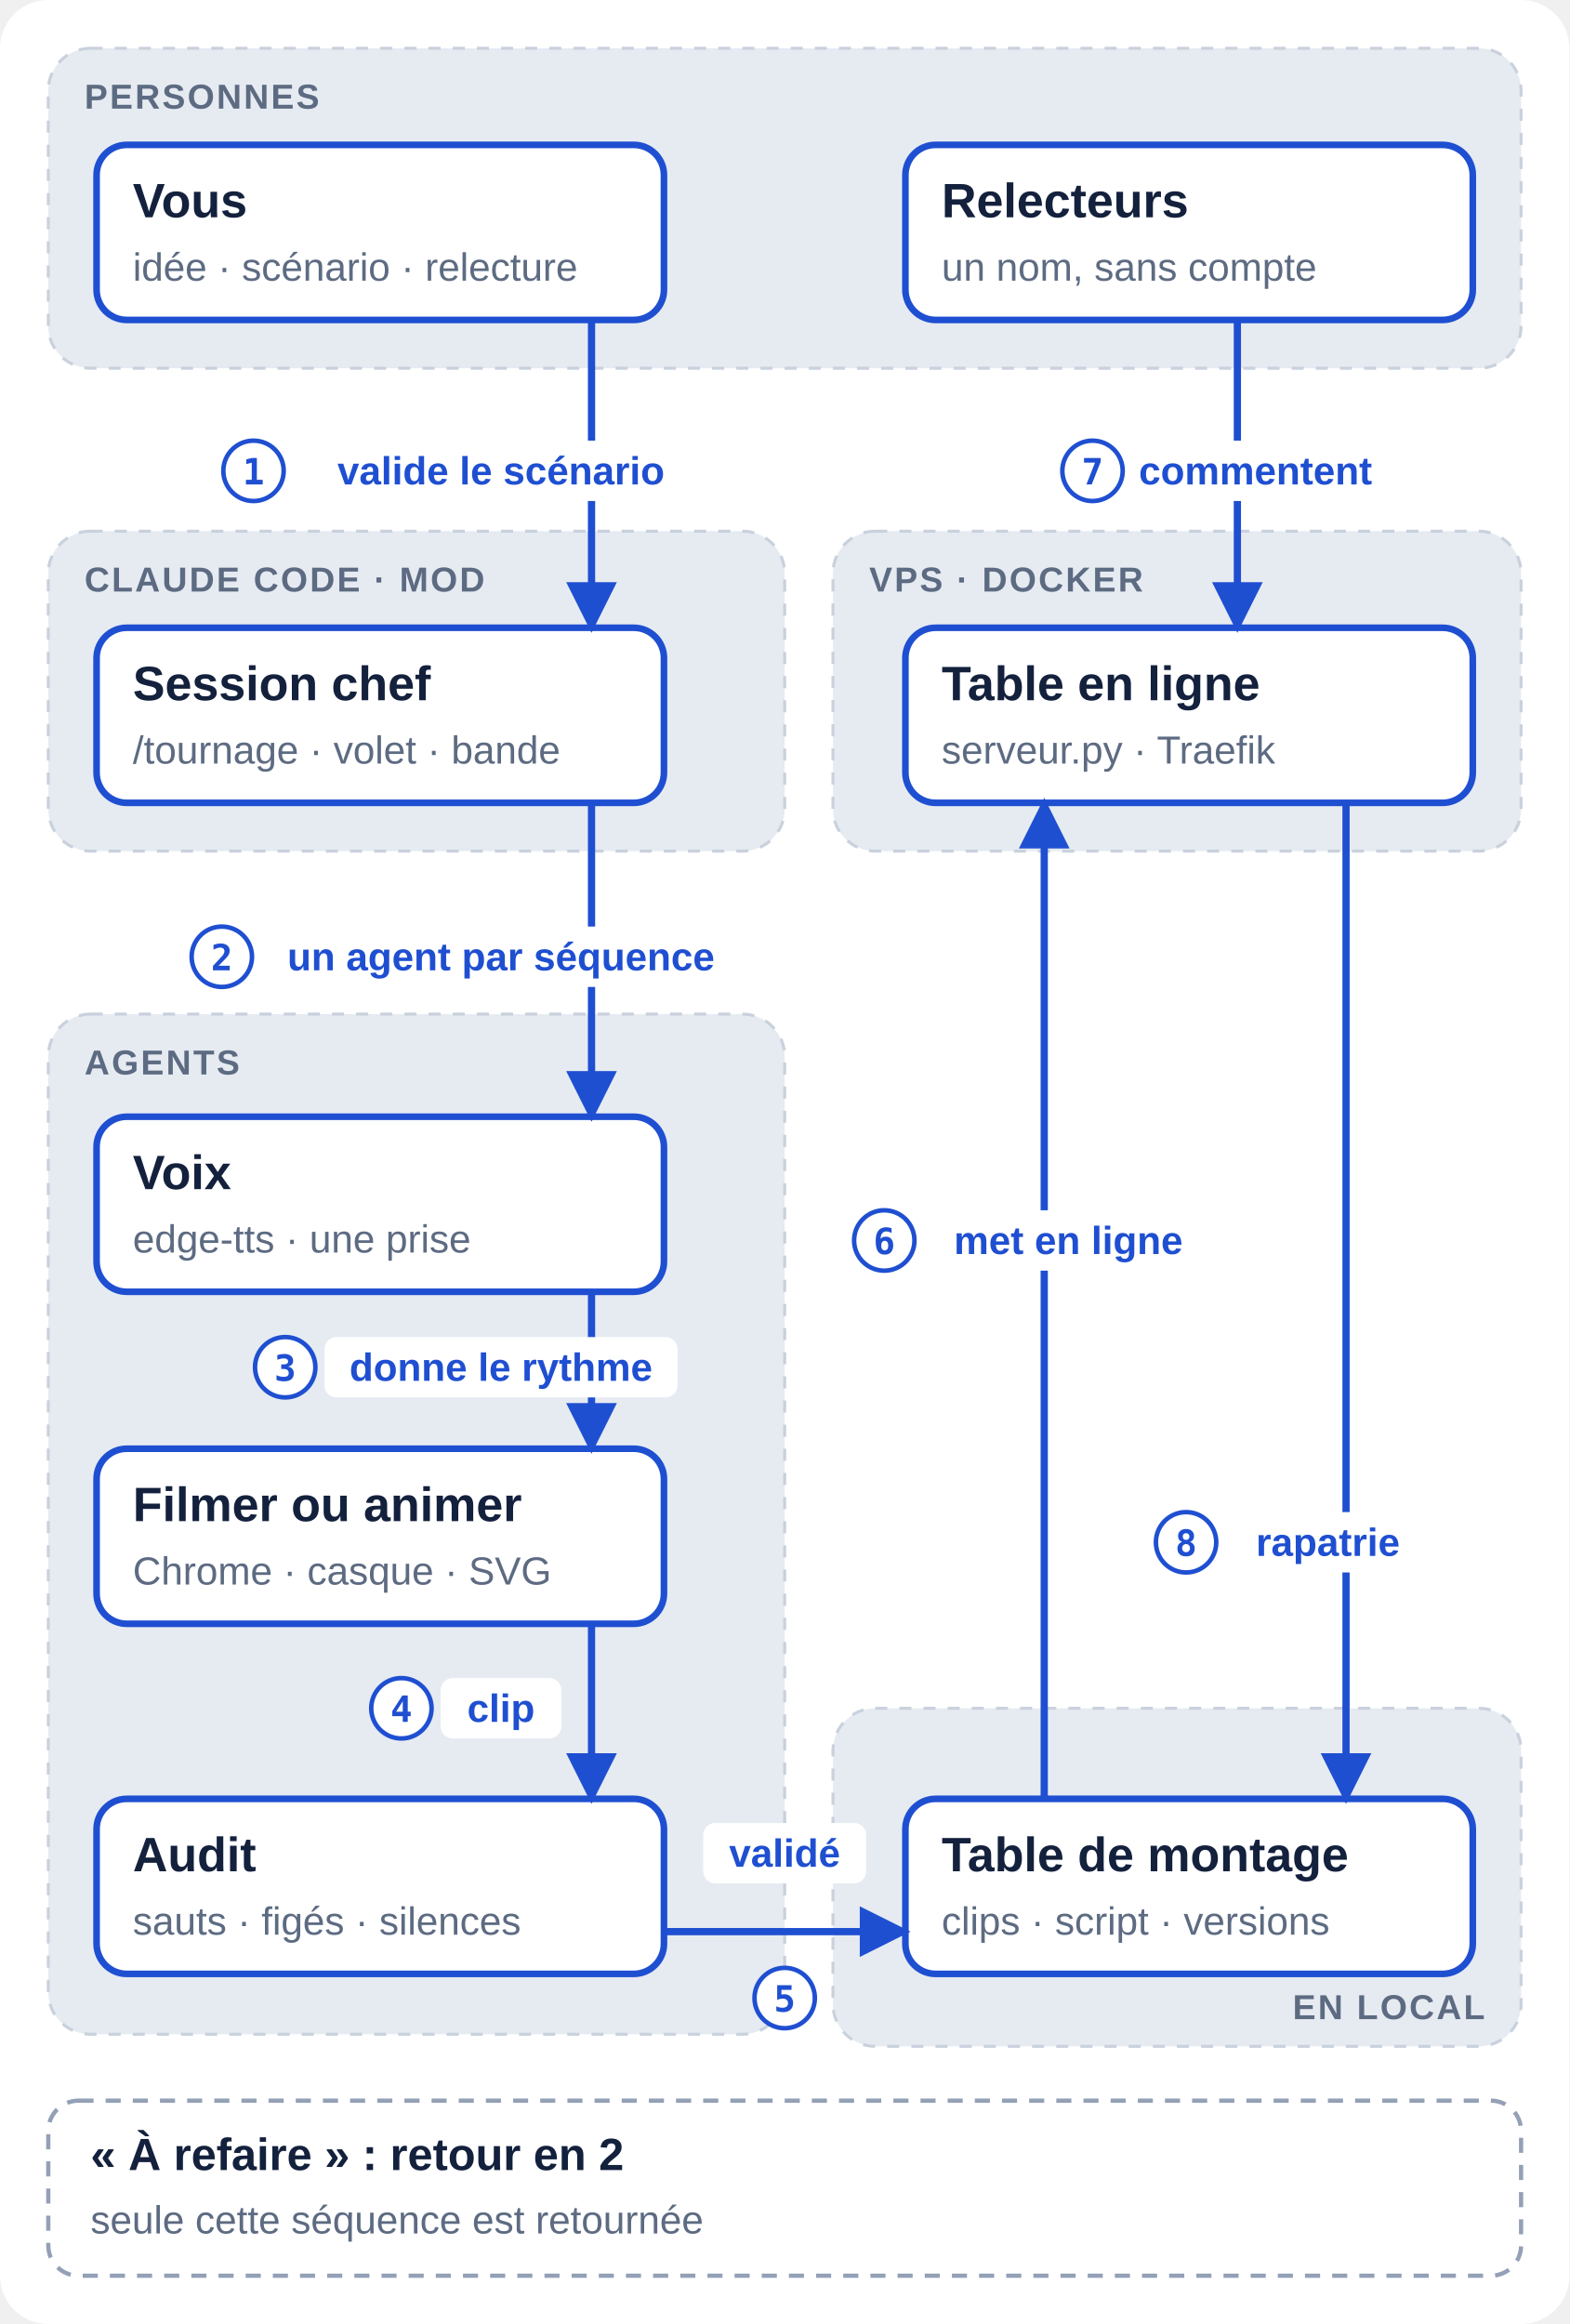
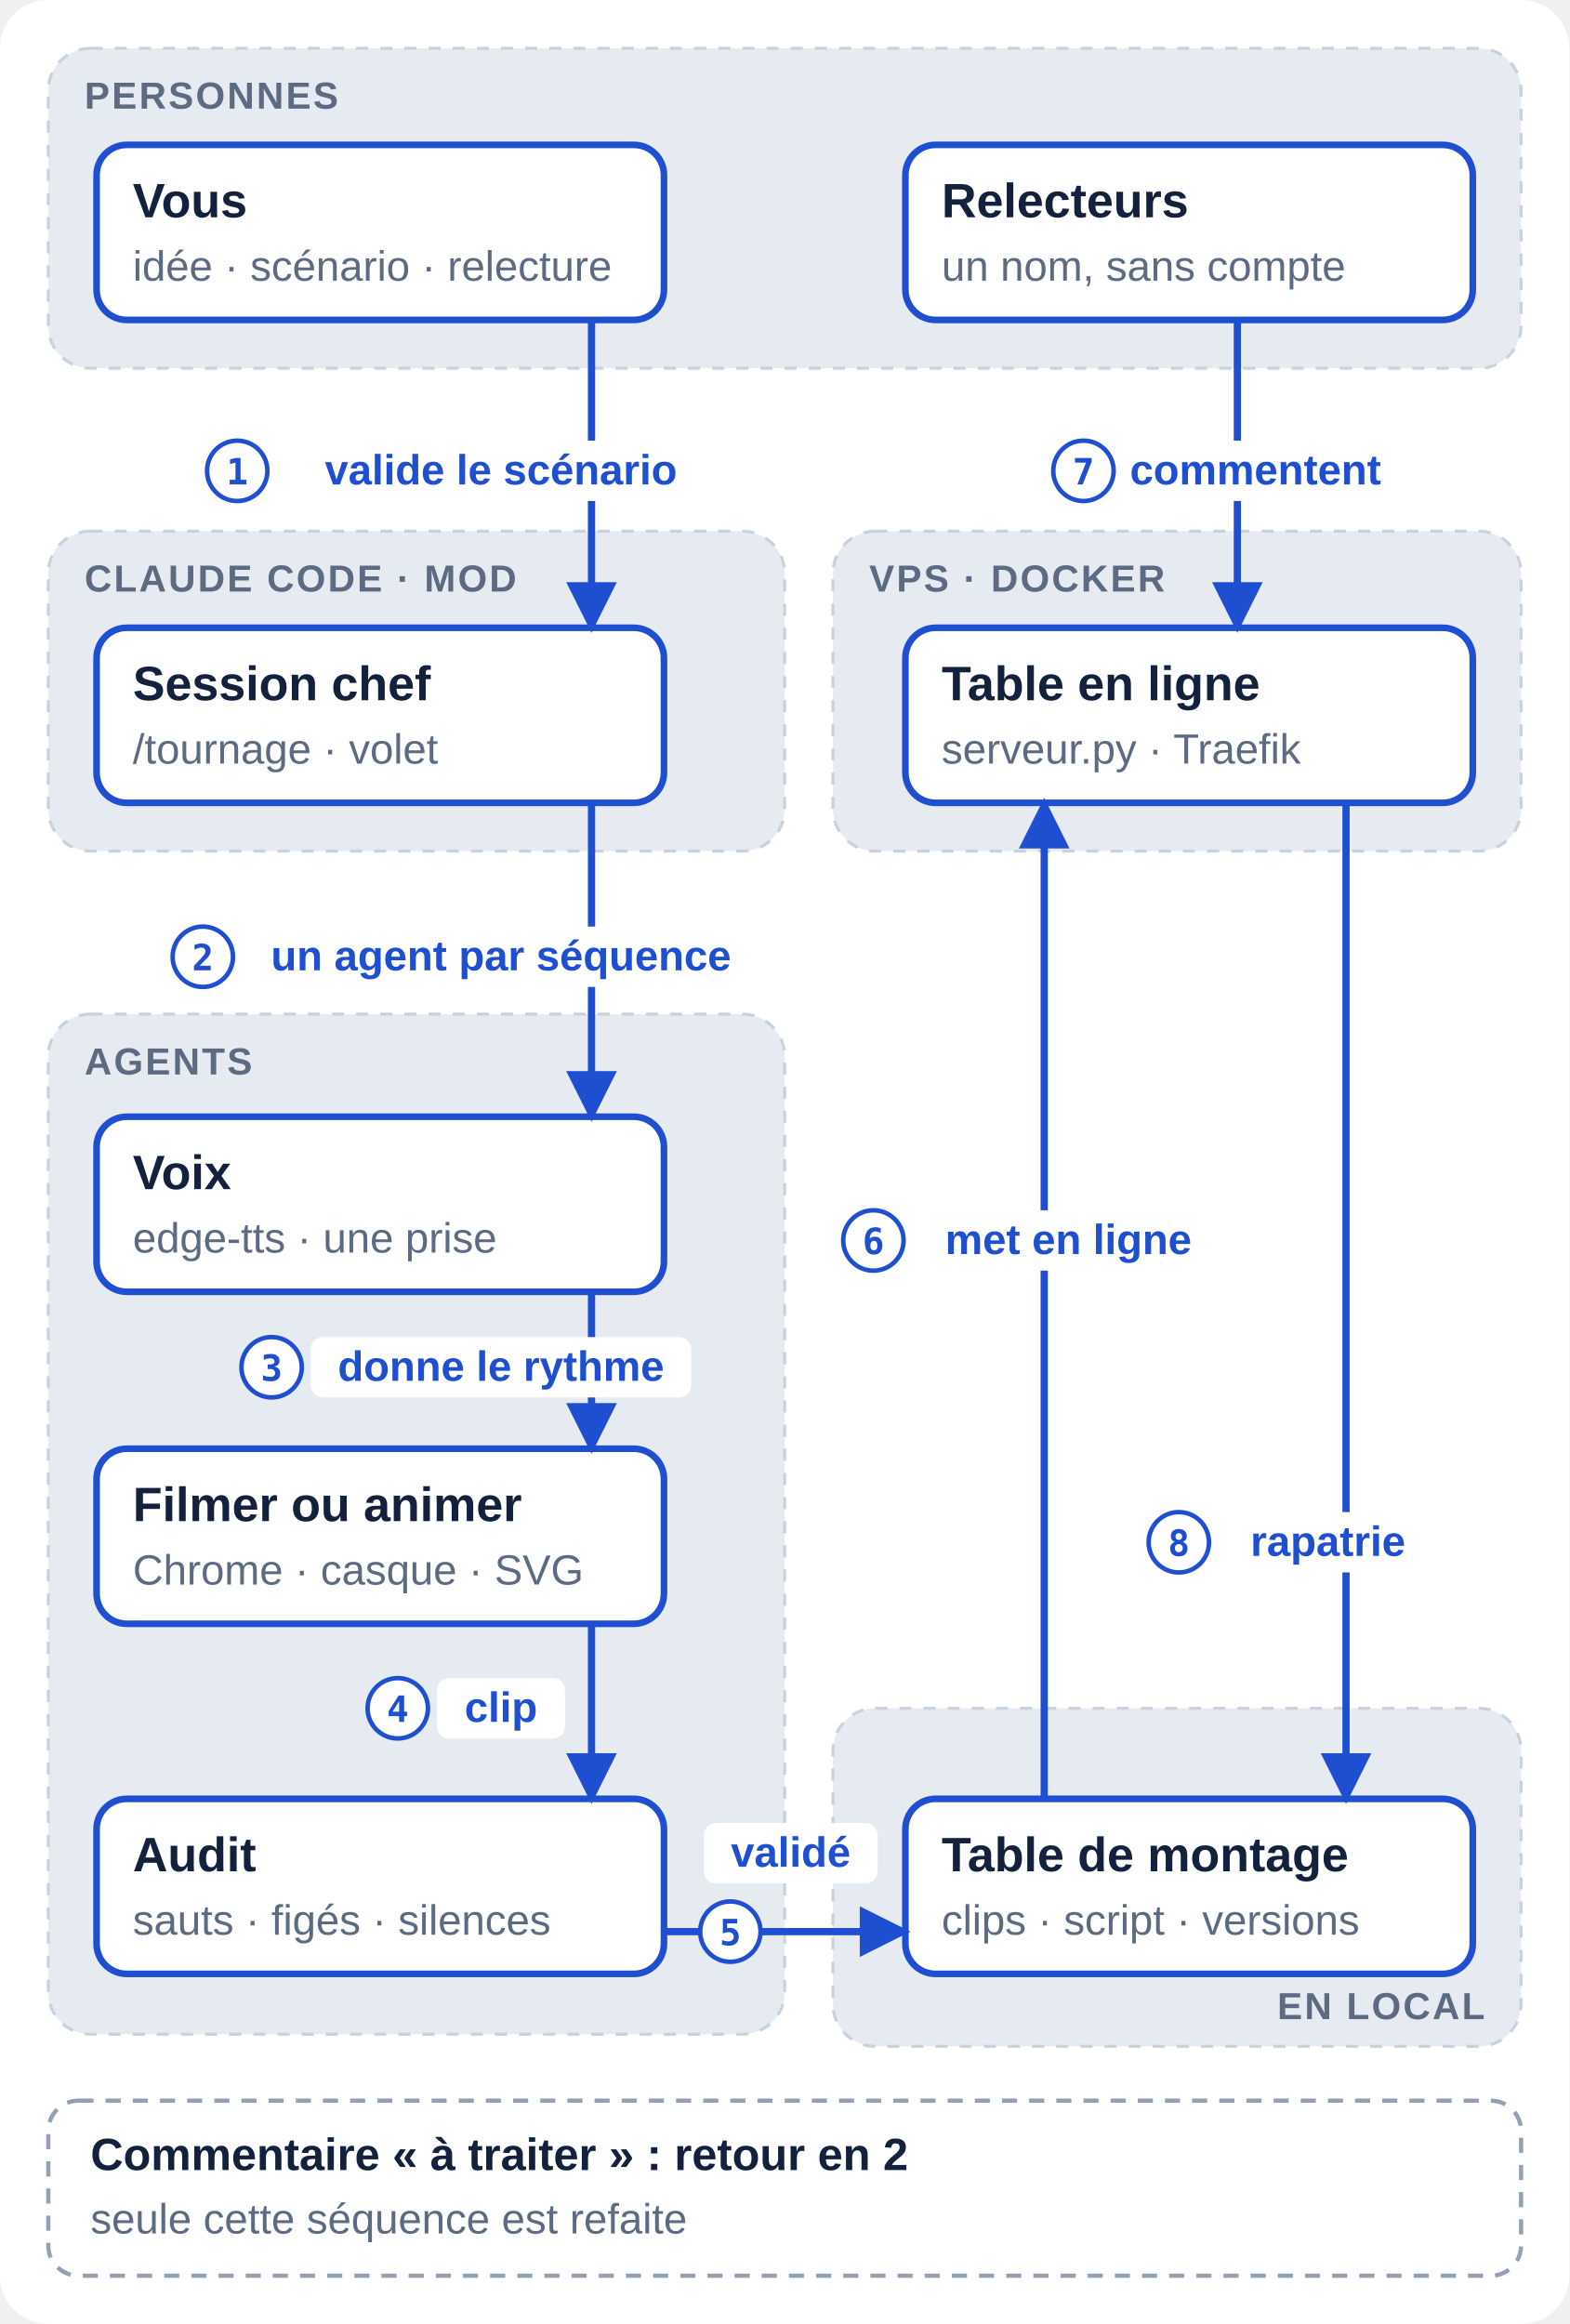
<svg xmlns="http://www.w3.org/2000/svg" viewBox="0 0 520 770" width="520" height="770" font-family="IBM Plex Sans, Segoe UI, Helvetica Neue, Arial, sans-serif" role="img" aria-label="Architecture du mod tournage">
  <defs>
    <marker id="a" viewBox="0 0 10 10" refX="9" refY="5" markerWidth="7" markerHeight="7" orient="auto-start-reverse">
      <path d="M0 0L10 5L0 10z" fill="#1f4fd1" />
    </marker>
  </defs>
  <rect width="520" height="770" rx="16" fill="#ffffff" />
  <rect x="16" y="16" width="488" height="106" rx="14" fill="#e6ebf2" stroke="#c9d1dd" stroke-dasharray="4 4" />
-   <text x="28" y="36" text-anchor="start" fill="#5d6b82" font-size="11.5" font-weight="600" letter-spacing=".7">PERSONNES</text>
+   <text x="28" y="36" text-anchor="start" fill="#5d6b82" font-size="12.5" font-weight="600" letter-spacing=".7">PERSONNES</text>
  <rect x="16" y="176" width="244" height="106" rx="14" fill="#e6ebf2" stroke="#c9d1dd" stroke-dasharray="4 4" />
-   <text x="28" y="196" text-anchor="start" fill="#5d6b82" font-size="11.5" font-weight="600" letter-spacing=".7">CLAUDE CODE · MOD</text>
+   <text x="28" y="196" text-anchor="start" fill="#5d6b82" font-size="12.5" font-weight="600" letter-spacing=".7">CLAUDE CODE · MOD</text>
  <rect x="276" y="176" width="228" height="106" rx="14" fill="#e6ebf2" stroke="#c9d1dd" stroke-dasharray="4 4" />
-   <text x="288" y="196" text-anchor="start" fill="#5d6b82" font-size="11.5" font-weight="600" letter-spacing=".7">VPS · DOCKER</text>
+   <text x="288" y="196" text-anchor="start" fill="#5d6b82" font-size="12.5" font-weight="600" letter-spacing=".7">VPS · DOCKER</text>
  <rect x="16" y="336" width="244" height="338" rx="14" fill="#e6ebf2" stroke="#c9d1dd" stroke-dasharray="4 4" />
-   <text x="28" y="356" text-anchor="start" fill="#5d6b82" font-size="11.5" font-weight="600" letter-spacing=".7">AGENTS</text>
+   <text x="28" y="356" text-anchor="start" fill="#5d6b82" font-size="12.5" font-weight="600" letter-spacing=".7">AGENTS</text>
  <rect x="276" y="566" width="228" height="112" rx="14" fill="#e6ebf2" stroke="#c9d1dd" stroke-dasharray="4 4" />
-   <text x="492" y="669" text-anchor="end" fill="#5d6b82" font-size="11.5" font-weight="600" letter-spacing=".7">EN LOCAL</text>
+   <text x="492" y="669" text-anchor="end" fill="#5d6b82" font-size="12.5" font-weight="600" letter-spacing=".7">EN LOCAL</text>
  <g class="box">
    <rect x="32" y="48" width="188" height="58" rx="10" fill="#fff" stroke="#1f4fd1" stroke-width="2.2" />
    <text x="44" y="72" fill="#14213d" font-size="16" font-weight="600">Vous</text>
-     <text x="44" y="93" fill="#5d6b82" font-size="13">idée · scénario · relecture</text>
+     <text x="44" y="93" fill="#5d6b82" font-size="14">idée · scénario · relecture</text>
  </g>
  <g class="box">
    <rect x="300" y="48" width="188" height="58" rx="10" fill="#fff" stroke="#1f4fd1" stroke-width="2.2" />
    <text x="312" y="72" fill="#14213d" font-size="16" font-weight="600">Relecteurs</text>
-     <text x="312" y="93" fill="#5d6b82" font-size="13">un nom, sans compte</text>
+     <text x="312" y="93" fill="#5d6b82" font-size="14">un nom, sans compte</text>
  </g>
  <g class="box">
    <rect x="32" y="208" width="188" height="58" rx="10" fill="#fff" stroke="#1f4fd1" stroke-width="2.2" />
    <text x="44" y="232" fill="#14213d" font-size="16" font-weight="600">Session chef</text>
-     <text x="44" y="253" fill="#5d6b82" font-size="13">/tournage · volet · bande</text>
+     <text x="44" y="253" fill="#5d6b82" font-size="14">/tournage · volet</text>
  </g>
  <g class="box">
    <rect x="300" y="208" width="188" height="58" rx="10" fill="#fff" stroke="#1f4fd1" stroke-width="2.2" />
    <text x="312" y="232" fill="#14213d" font-size="16" font-weight="600">Table en ligne</text>
-     <text x="312" y="253" fill="#5d6b82" font-size="13">serveur.py · Traefik</text>
+     <text x="312" y="253" fill="#5d6b82" font-size="14">serveur.py · Traefik</text>
  </g>
  <g class="box">
    <rect x="32" y="370" width="188" height="58" rx="10" fill="#fff" stroke="#1f4fd1" stroke-width="2.2" />
    <text x="44" y="394" fill="#14213d" font-size="16" font-weight="600">Voix</text>
-     <text x="44" y="415" fill="#5d6b82" font-size="13">edge-tts · une prise</text>
+     <text x="44" y="415" fill="#5d6b82" font-size="14">edge-tts · une prise</text>
  </g>
  <g class="box">
    <rect x="32" y="480" width="188" height="58" rx="10" fill="#fff" stroke="#1f4fd1" stroke-width="2.2" />
    <text x="44" y="504" fill="#14213d" font-size="16" font-weight="600">Filmer ou animer</text>
-     <text x="44" y="525" fill="#5d6b82" font-size="13">Chrome · casque · SVG</text>
+     <text x="44" y="525" fill="#5d6b82" font-size="14">Chrome · casque · SVG</text>
  </g>
  <g class="box">
    <rect x="32" y="596" width="188" height="58" rx="10" fill="#fff" stroke="#1f4fd1" stroke-width="2.2" />
    <text x="44" y="620" fill="#14213d" font-size="16" font-weight="600">Audit</text>
-     <text x="44" y="641" fill="#5d6b82" font-size="13">sauts · figés · silences</text>
+     <text x="44" y="641" fill="#5d6b82" font-size="14">sauts · figés · silences</text>
  </g>
  <g class="box">
    <rect x="300" y="596" width="188" height="58" rx="10" fill="#fff" stroke="#1f4fd1" stroke-width="2.2" />
    <text x="312" y="620" fill="#14213d" font-size="16" font-weight="600">Table de montage</text>
-     <text x="312" y="641" fill="#5d6b82" font-size="13">clips · script · versions</text>
+     <text x="312" y="641" fill="#5d6b82" font-size="14">clips · script · versions</text>
  </g>
  <g id="a1" class="arrow">
    <path class="trace" d="M196 106L196 208" fill="none" stroke="#1f4fd1" stroke-width="2.4" marker-end="url(#a)" />
-     <rect x="97.0" y="146" width="138.0" height="20" rx="4" fill="#fff" />
-     <text x="166" y="160.5" text-anchor="middle" fill="#1f4fd1" font-size="13" font-weight="600">valide le scénario</text>
-     <circle cx="84.0" cy="156" r="10" fill="#fff" stroke="#1f4fd1" stroke-width="1.5" />
-     <text x="84.0" y="160.5" text-anchor="middle" fill="#1f4fd1" font-size="12" font-weight="700" font-family="IBM Plex Mono, Consolas, monospace">1</text>
+     <rect x="91.6" y="146" width="148.8" height="20" rx="4" fill="#fff" />
+     <text x="166" y="160.5" text-anchor="middle" fill="#1f4fd1" font-size="14" font-weight="600">valide le scénario</text>
+     <circle cx="78.6" cy="156" r="10" fill="#fff" stroke="#1f4fd1" stroke-width="1.5" />
+     <text x="78.6" y="160.5" text-anchor="middle" fill="#1f4fd1" font-size="12" font-weight="700" font-family="IBM Plex Mono, Consolas, monospace">1</text>
  </g>
  <g id="a2" class="arrow">
    <path class="trace" d="M196 266L196 370" fill="none" stroke="#1f4fd1" stroke-width="2.4" marker-end="url(#a)" />
-     <rect x="86.5" y="307" width="159.0" height="20" rx="4" fill="#fff" />
-     <text x="166" y="321.5" text-anchor="middle" fill="#1f4fd1" font-size="13" font-weight="600">un agent par séquence</text>
-     <circle cx="73.5" cy="317" r="10" fill="#fff" stroke="#1f4fd1" stroke-width="1.5" />
-     <text x="73.5" y="321.5" text-anchor="middle" fill="#1f4fd1" font-size="12" font-weight="700" font-family="IBM Plex Mono, Consolas, monospace">2</text>
+     <rect x="80.2" y="307" width="171.6" height="20" rx="4" fill="#fff" />
+     <text x="166" y="321.5" text-anchor="middle" fill="#1f4fd1" font-size="14" font-weight="600">un agent par séquence</text>
+     <circle cx="67.2" cy="317" r="10" fill="#fff" stroke="#1f4fd1" stroke-width="1.5" />
+     <text x="67.2" y="321.5" text-anchor="middle" fill="#1f4fd1" font-size="12" font-weight="700" font-family="IBM Plex Mono, Consolas, monospace">2</text>
  </g>
  <g id="a3" class="arrow">
    <path class="trace" d="M196 428L196 480" fill="none" stroke="#1f4fd1" stroke-width="2.4" marker-end="url(#a)" />
-     <rect x="107.5" y="443" width="117.0" height="20" rx="4" fill="#fff" />
-     <text x="166" y="457.5" text-anchor="middle" fill="#1f4fd1" font-size="13" font-weight="600">donne le rythme</text>
-     <circle cx="94.5" cy="453" r="10" fill="#fff" stroke="#1f4fd1" stroke-width="1.5" />
-     <text x="94.5" y="457.5" text-anchor="middle" fill="#1f4fd1" font-size="12" font-weight="700" font-family="IBM Plex Mono, Consolas, monospace">3</text>
+     <rect x="103.0" y="443" width="126.0" height="20" rx="4" fill="#fff" />
+     <text x="166" y="457.5" text-anchor="middle" fill="#1f4fd1" font-size="14" font-weight="600">donne le rythme</text>
+     <circle cx="90.0" cy="453" r="10" fill="#fff" stroke="#1f4fd1" stroke-width="1.5" />
+     <text x="90.0" y="457.5" text-anchor="middle" fill="#1f4fd1" font-size="12" font-weight="700" font-family="IBM Plex Mono, Consolas, monospace">3</text>
  </g>
  <g id="a4" class="arrow">
    <path class="trace" d="M196 538L196 596" fill="none" stroke="#1f4fd1" stroke-width="2.4" marker-end="url(#a)" />
-     <rect x="146.0" y="556" width="40.0" height="20" rx="4" fill="#fff" />
-     <text x="166" y="570.5" text-anchor="middle" fill="#1f4fd1" font-size="13" font-weight="600">clip</text>
-     <circle cx="133.0" cy="566" r="10" fill="#fff" stroke="#1f4fd1" stroke-width="1.5" />
-     <text x="133.0" y="570.5" text-anchor="middle" fill="#1f4fd1" font-size="12" font-weight="700" font-family="IBM Plex Mono, Consolas, monospace">4</text>
+     <rect x="144.8" y="556" width="42.4" height="20" rx="4" fill="#fff" />
+     <text x="166" y="570.5" text-anchor="middle" fill="#1f4fd1" font-size="14" font-weight="600">clip</text>
+     <circle cx="131.8" cy="566" r="10" fill="#fff" stroke="#1f4fd1" stroke-width="1.5" />
+     <text x="131.8" y="570.5" text-anchor="middle" fill="#1f4fd1" font-size="12" font-weight="700" font-family="IBM Plex Mono, Consolas, monospace">4</text>
  </g>
  <g id="a5" class="arrow">
    <path class="trace" d="M220 640L300 640" fill="none" stroke="#1f4fd1" stroke-width="2.4" marker-end="url(#a)" />
-     <rect x="233.0" y="604" width="54.0" height="20" rx="4" fill="#fff" />
-     <text x="260" y="618.5" text-anchor="middle" fill="#1f4fd1" font-size="13" font-weight="600">validé</text>
-     <circle cx="260" cy="662" r="10" fill="#fff" stroke="#1f4fd1" stroke-width="1.5" />
-     <text x="260" y="666.5" text-anchor="middle" fill="#1f4fd1" font-size="12" font-weight="700" font-family="IBM Plex Mono, Consolas, monospace">5</text>
+     <rect x="233.2" y="604" width="57.6" height="20" rx="4" fill="#fff" />
+     <text x="262" y="618.5" text-anchor="middle" fill="#1f4fd1" font-size="14" font-weight="600">validé</text>
+     <circle cx="242" cy="640" r="10" fill="#fff" stroke="#1f4fd1" stroke-width="1.5" />
+     <text x="242" y="644.5" text-anchor="middle" fill="#1f4fd1" font-size="12" font-weight="700" font-family="IBM Plex Mono, Consolas, monospace">5</text>
  </g>
  <g id="a6" class="arrow">
    <path class="trace" d="M346 596L346 266" fill="none" stroke="#1f4fd1" stroke-width="2.4" marker-end="url(#a)" />
-     <rect x="306.0" y="401" width="96.0" height="20" rx="4" fill="#fff" />
-     <text x="354" y="415.5" text-anchor="middle" fill="#1f4fd1" font-size="13" font-weight="600">met en ligne</text>
-     <circle cx="293.0" cy="411" r="10" fill="#fff" stroke="#1f4fd1" stroke-width="1.5" />
-     <text x="293.0" y="415.5" text-anchor="middle" fill="#1f4fd1" font-size="12" font-weight="700" font-family="IBM Plex Mono, Consolas, monospace">6</text>
+     <rect x="302.4" y="401" width="103.2" height="20" rx="4" fill="#fff" />
+     <text x="354" y="415.5" text-anchor="middle" fill="#1f4fd1" font-size="14" font-weight="600">met en ligne</text>
+     <circle cx="289.4" cy="411" r="10" fill="#fff" stroke="#1f4fd1" stroke-width="1.5" />
+     <text x="289.4" y="415.5" text-anchor="middle" fill="#1f4fd1" font-size="12" font-weight="700" font-family="IBM Plex Mono, Consolas, monospace">6</text>
  </g>
  <g id="a7" class="arrow">
    <path class="trace" d="M410 106L410 208" fill="none" stroke="#1f4fd1" stroke-width="2.4" marker-end="url(#a)" />
-     <rect x="375.0" y="146" width="82.0" height="20" rx="4" fill="#fff" />
-     <text x="416" y="160.5" text-anchor="middle" fill="#1f4fd1" font-size="13" font-weight="600">commentent</text>
-     <circle cx="362.0" cy="156" r="10" fill="#fff" stroke="#1f4fd1" stroke-width="1.5" />
-     <text x="362.0" y="160.5" text-anchor="middle" fill="#1f4fd1" font-size="12" font-weight="700" font-family="IBM Plex Mono, Consolas, monospace">7</text>
+     <rect x="372.0" y="146" width="88.0" height="20" rx="4" fill="#fff" />
+     <text x="416" y="160.5" text-anchor="middle" fill="#1f4fd1" font-size="14" font-weight="600">commentent</text>
+     <circle cx="359.0" cy="156" r="10" fill="#fff" stroke="#1f4fd1" stroke-width="1.5" />
+     <text x="359.0" y="160.5" text-anchor="middle" fill="#1f4fd1" font-size="12" font-weight="700" font-family="IBM Plex Mono, Consolas, monospace">7</text>
  </g>
  <g id="a8" class="arrow">
    <path class="trace" d="M446 266L446 596" fill="none" stroke="#1f4fd1" stroke-width="2.4" marker-end="url(#a)" />
-     <rect x="406.0" y="501" width="68.0" height="20" rx="4" fill="#fff" />
-     <text x="440" y="515.5" text-anchor="middle" fill="#1f4fd1" font-size="13" font-weight="600">rapatrie</text>
-     <circle cx="393.0" cy="511" r="10" fill="#fff" stroke="#1f4fd1" stroke-width="1.5" />
-     <text x="393.0" y="515.5" text-anchor="middle" fill="#1f4fd1" font-size="12" font-weight="700" font-family="IBM Plex Mono, Consolas, monospace">8</text>
+     <rect x="403.6" y="501" width="72.8" height="20" rx="4" fill="#fff" />
+     <text x="440" y="515.5" text-anchor="middle" fill="#1f4fd1" font-size="14" font-weight="600">rapatrie</text>
+     <circle cx="390.6" cy="511" r="10" fill="#fff" stroke="#1f4fd1" stroke-width="1.5" />
+     <text x="390.6" y="515.5" text-anchor="middle" fill="#1f4fd1" font-size="12" font-weight="700" font-family="IBM Plex Mono, Consolas, monospace">8</text>
  </g>
  <g id="note">
    <rect x="16" y="696" width="488" height="58" rx="10" fill="none" stroke="#93a0b6" stroke-width="1.4" stroke-dasharray="5 4" />
-     <text x="30" y="719" fill="#14213d" font-size="15" font-weight="600">« À refaire » : retour en 2</text>
-     <text x="30" y="740" fill="#5d6b82" font-size="13">seule cette séquence est retournée</text>
+     <text x="30" y="719" fill="#14213d" font-size="15" font-weight="600">Commentaire « à traiter » : retour en 2</text>
+     <text x="30" y="740" fill="#5d6b82" font-size="14">seule cette séquence est refaite</text>
  </g>
</svg>
